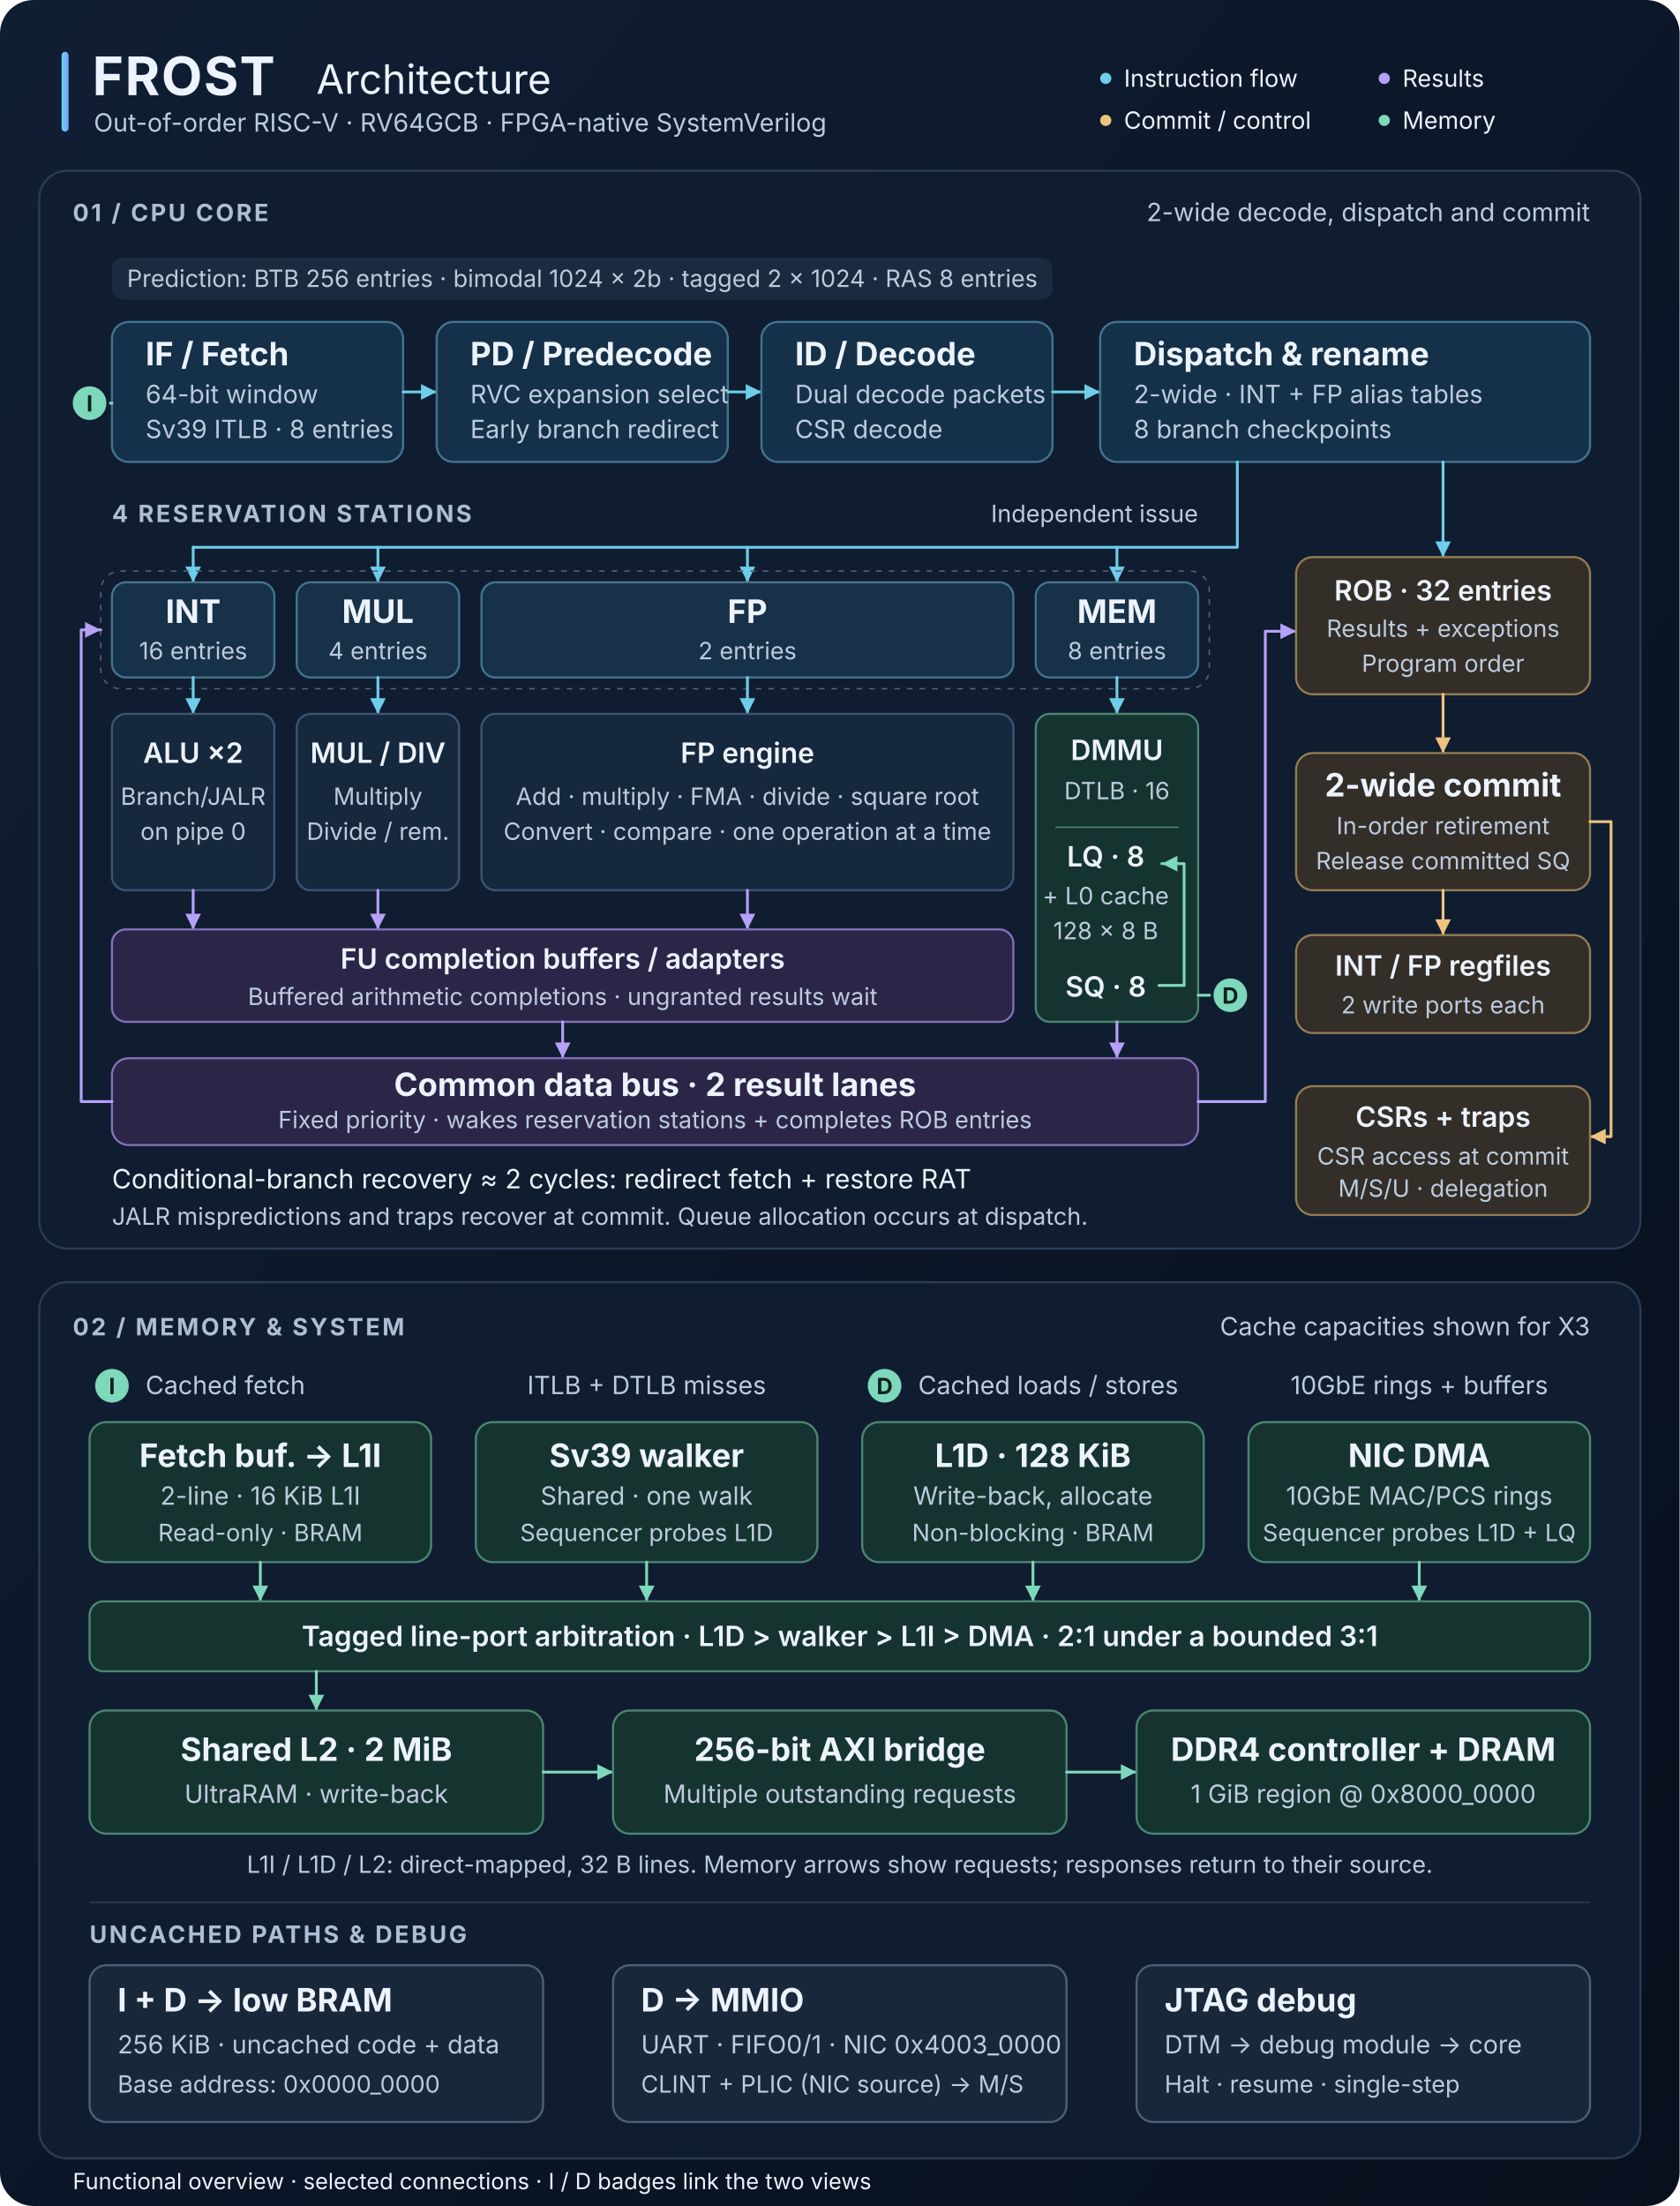
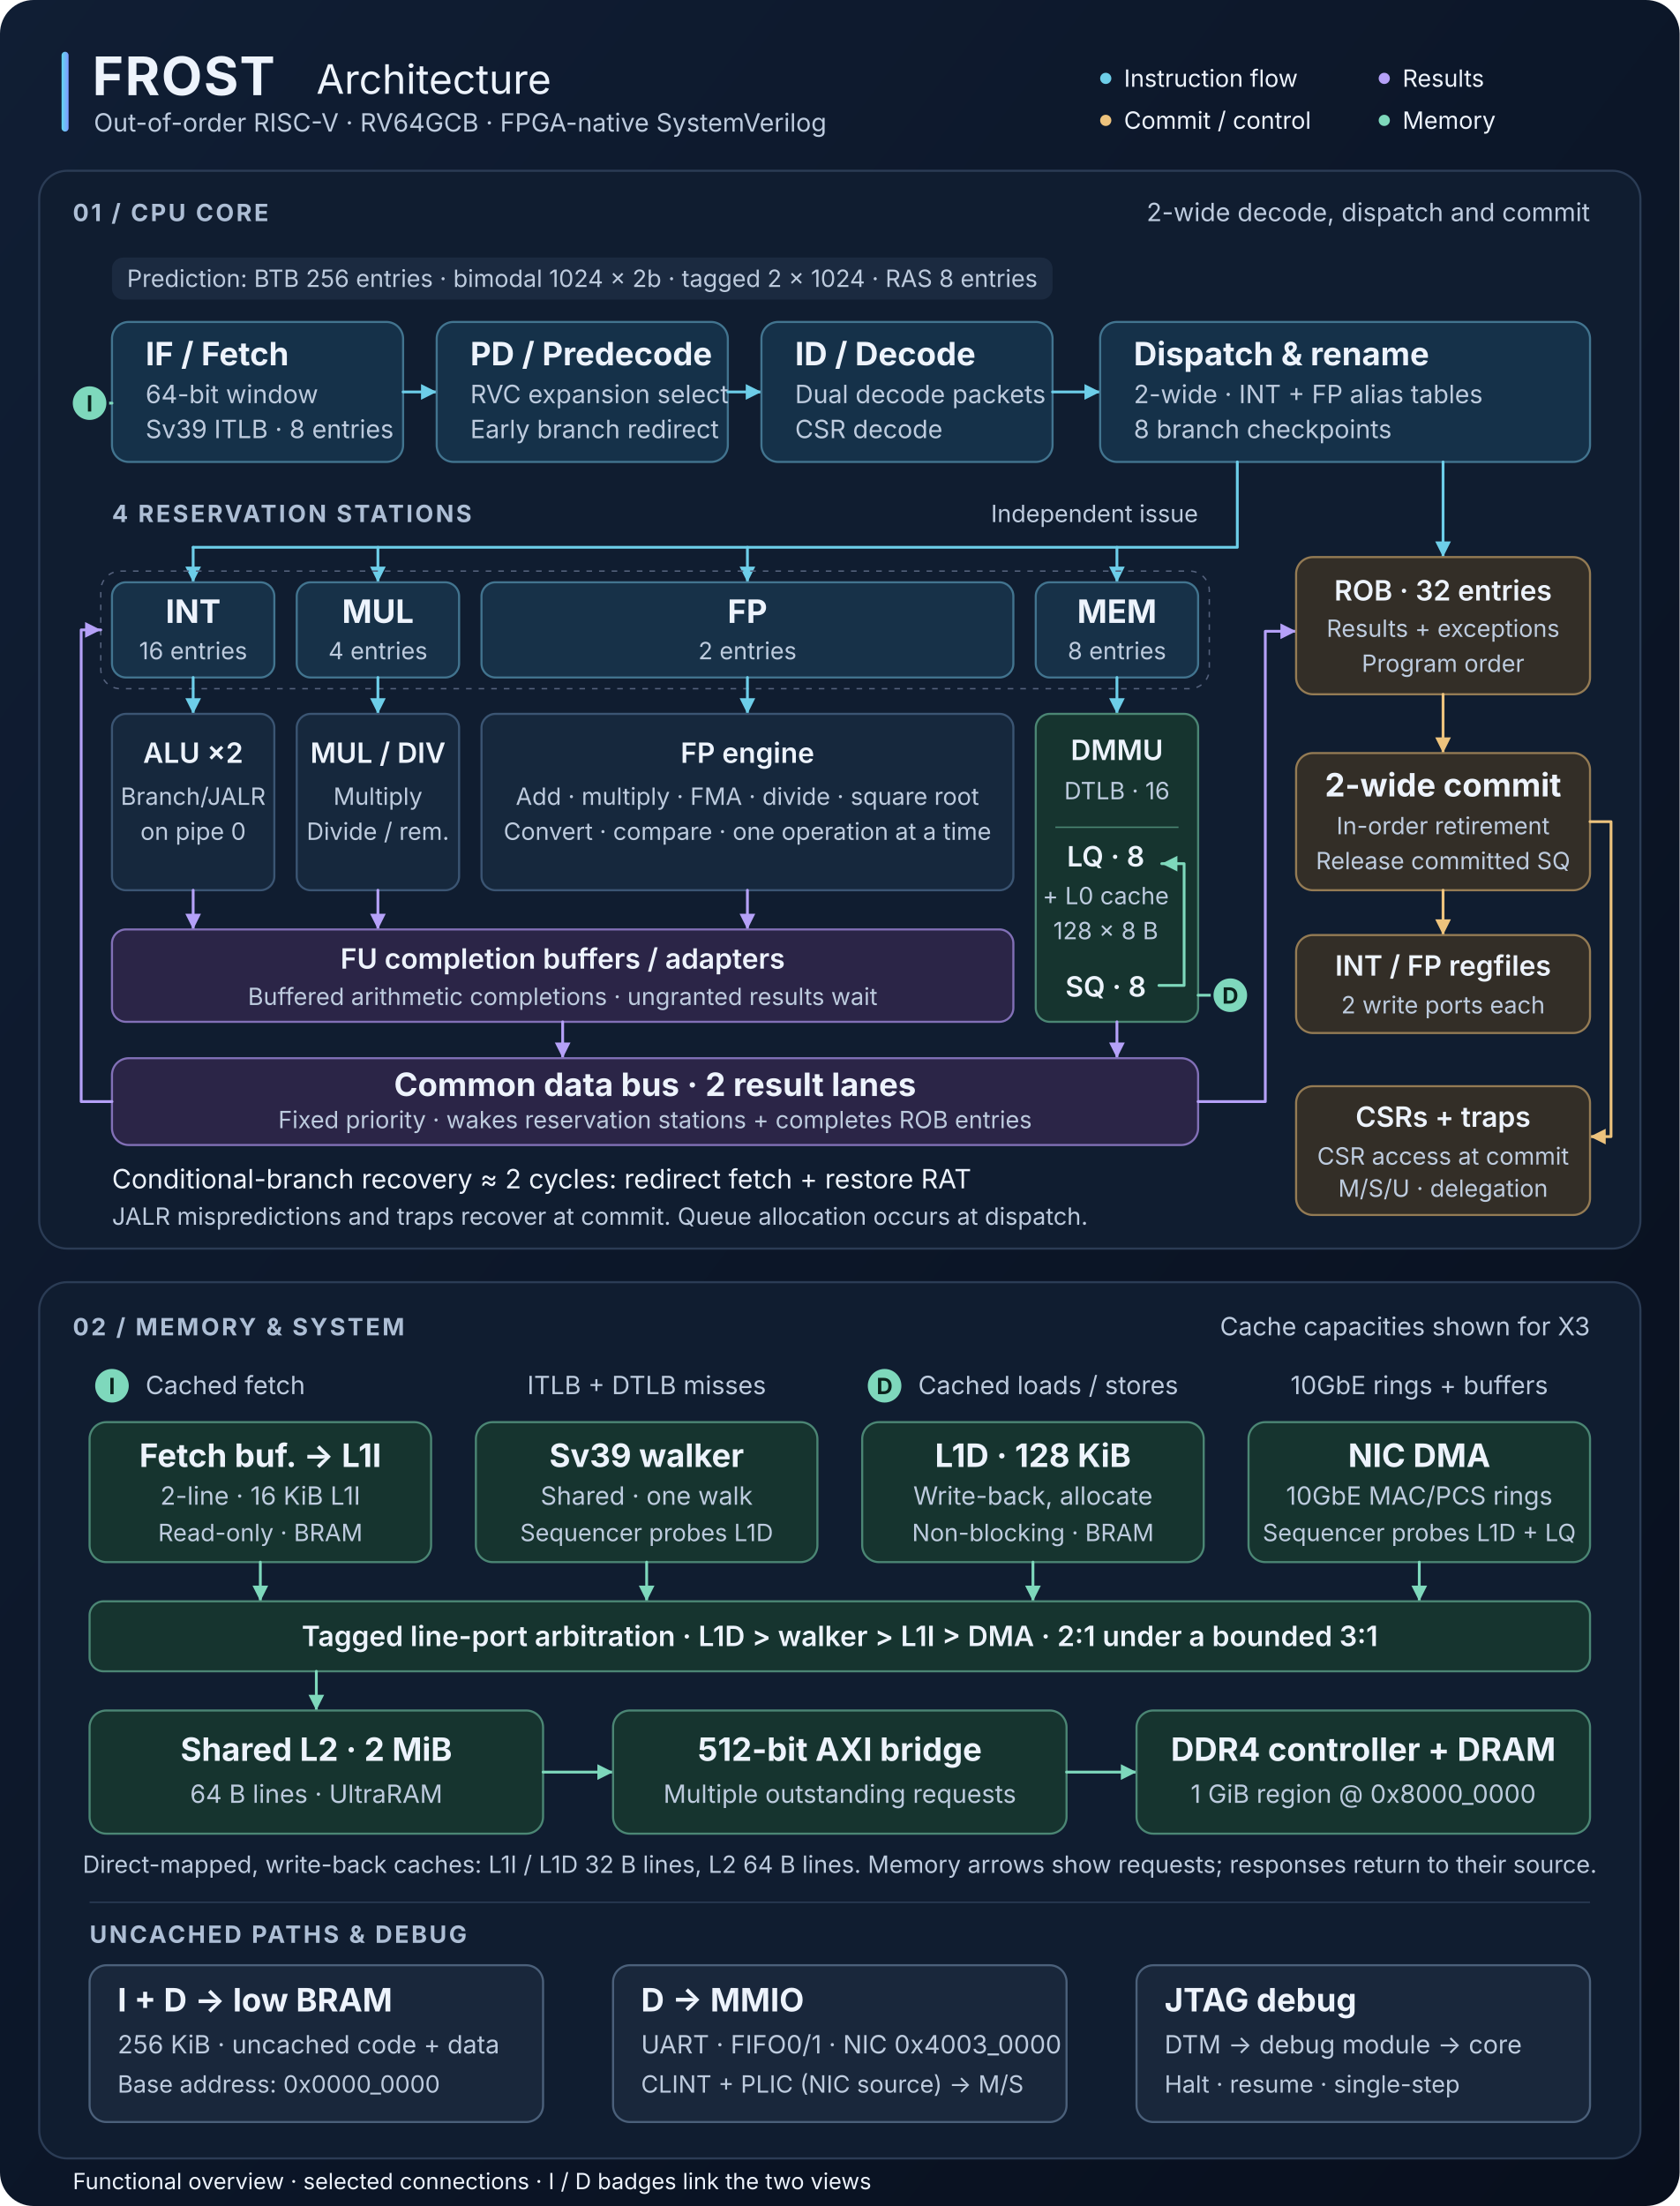
<svg xmlns="http://www.w3.org/2000/svg" width="1200" height="1576" viewBox="0 0 1200 1576" role="img" aria-labelledby="title desc">
  <defs>
    <linearGradient id="background" x2="1" y2="1">
      <stop stop-color="#101e34" />
      <stop offset="1" stop-color="#080f1d" />
    </linearGradient>
    <linearGradient id="header-accent">
      <stop stop-color="#62d8ef" />
      <stop offset="1" stop-color="#7f9cff" />
    </linearGradient>
    <marker id="flow-arrow" viewBox="0 0 10 10" refX="9" refY="5" markerWidth="7" markerHeight="7" orient="auto-start-reverse">
      <path d="M 1 1 L 9 5 L 1 9 Z" fill="#6dcee9" />
    </marker>
    <marker id="result-arrow" viewBox="0 0 10 10" refX="9" refY="5" markerWidth="7" markerHeight="7" orient="auto-start-reverse">
      <path d="M 1 1 L 9 5 L 1 9 Z" fill="#b5a1f8" />
    </marker>
    <marker id="commit-arrow" viewBox="0 0 10 10" refX="9" refY="5" markerWidth="7" markerHeight="7" orient="auto-start-reverse">
      <path d="M 1 1 L 9 5 L 1 9 Z" fill="#edc37d" />
    </marker>
    <marker id="memory-arrow" viewBox="0 0 10 10" refX="9" refY="5" markerWidth="7" markerHeight="7" orient="auto-start-reverse">
      <path d="M 1 1 L 9 5 L 1 9 Z" fill="#7ed8bc" />
    </marker>
    <style>
      text { font-family: -apple-system, BlinkMacSystemFont, "Segoe UI", sans-serif; fill: #edf3fc; }
      .heading { font-size: 23px; font-weight: 650; }
      .label { font-size: 20px; font-weight: 600; }
      .body { font-size: 18px; fill: #bdcbde; }
      .small { font-size: 17px; fill: #bdcbde; }
      .section { font-size: 17px; font-weight: 650; letter-spacing: 1.6px; fill: #adbed5; }
      .center { text-anchor: middle; }
      .panel { fill: #101d30; stroke: #2b3c55; stroke-width: 1.5; }
      .front { fill: #153149; stroke: #42748f; stroke-width: 1.5; }
      .station { fill: #173148; stroke: #42748f; stroke-width: 1.5; }
      .execution { fill: #16283d; stroke: #3b5573; stroke-width: 1.5; }
      .result { fill: #2b2547; stroke: #8270b7; stroke-width: 1.5; }
      .retire { fill: #332e27; stroke: #947b54; stroke-width: 1.5; }
      .memory { fill: #16342f; stroke: #4b8674; stroke-width: 1.5; }
      .system { fill: #19273b; stroke: #4b607a; stroke-width: 1.5; }
      .flow { fill: none; stroke: #6dcee9; stroke-width: 2; stroke-linejoin: round; stroke-linecap: round; }
      .broadcast { fill: none; stroke: #b5a1f8; stroke-width: 2; stroke-linejoin: round; stroke-linecap: round; }
      .commit { fill: none; stroke: #edc37d; stroke-width: 2; stroke-linejoin: round; stroke-linecap: round; }
      .memlink { fill: none; stroke: #7ed8bc; stroke-width: 2; stroke-linejoin: round; stroke-linecap: round; }
      .port { fill: #7ed8bc; stroke: #101d30; stroke-width: 2; }
      .port-text { font-size: 16px; font-weight: 750; fill: #0a221c; text-anchor: middle; }
    </style>
  </defs>
  <rect width="1200" height="1576" rx="24" fill="url(#background)" />
  <rect x="44" y="37" width="5" height="57" rx="2.5" fill="url(#header-accent)" />
  <text x="66" y="68" font-size="38" font-weight="750" letter-spacing="1">FROST</text>
  <text x="226" y="67" font-size="29" fill="#cbd8eb">Architecture</text>
  <text x="67" y="94" class="body">Out-of-order RISC-V · RV64GCB · FPGA-native SystemVerilog</text>
  <g class="small">
    <circle cx="790" cy="56" r="4" fill="#6dcee9" />
    <text x="803" y="62">Instruction flow</text>
    <circle cx="989" cy="56" r="4" fill="#b5a1f8" />
    <text x="1002" y="62">Results</text>
    <circle cx="790" cy="86" r="4" fill="#edc37d" />
    <text x="803" y="92">Commit / control</text>
    <circle cx="989" cy="86" r="4" fill="#7ed8bc" />
    <text x="1002" y="92">Memory</text>
  </g>
  <rect x="28" y="122" width="1144" height="770" rx="20" class="panel" />
  <text x="52" y="158" class="section">01 / CPU CORE</text>
  <text x="1136" y="158" class="body" text-anchor="end">2-wide decode, dispatch and commit</text>
  <rect x="80" y="184" width="672" height="30" rx="8" fill="#1b2a40" />
  <text x="416" y="205" class="small center">Prediction: BTB 256 entries · bimodal 1024 × 2b · tagged 2 × 1024 · RAS 8 entries</text>
  <g id="front-end">
    <rect x="80" y="230" width="208" height="100" rx="12" class="front" />
    <text x="104" y="261" class="heading">IF / Fetch</text>
    <text x="104" y="288" class="body">64-bit window</text>
    <text x="104" y="313" class="body">Sv39 ITLB · 8 entries</text>
    <path d="M 288 280 H 312" class="flow" marker-end="url(#flow-arrow)" />
    <rect x="312" y="230" width="208" height="100" rx="12" class="front" />
    <text x="336" y="261" class="heading">PD / Predecode</text>
    <text x="336" y="288" class="body">RVC expansion select</text>
    <text x="336" y="313" class="body">Early branch redirect</text>
    <path d="M 520 280 H 544" class="flow" marker-end="url(#flow-arrow)" />
    <rect x="544" y="230" width="208" height="100" rx="12" class="front" />
    <text x="568" y="261" class="heading">ID / Decode</text>
    <text x="568" y="288" class="body">Dual decode packets</text>
    <text x="568" y="313" class="body">CSR decode</text>
    <path d="M 752 280 H 786" class="flow" marker-end="url(#flow-arrow)" />
    <rect x="786" y="230" width="350" height="100" rx="12" class="front" />
    <text x="810" y="261" class="heading">Dispatch &amp; rename</text>
    <text x="810" y="288" class="body">2-wide · INT + FP alias tables</text>
    <text x="810" y="313" class="body">8 branch checkpoints</text>
    <path d="M 80 288 H 65" class="memlink" />
    <circle cx="64" cy="288" r="13" class="port" />
    <text x="64" y="294" class="port-text">I</text>
  </g>
  <text x="80" y="373" class="section">4 RESERVATION STATIONS</text>
  <text x="856" y="373" class="small" text-anchor="end">Independent issue</text>
  <path d="M 884 330 V 391 H 138" class="flow" />
  <path d="M 1031 330 V 398" class="flow" marker-end="url(#flow-arrow)" />
  <g class="flow" marker-end="url(#flow-arrow)">
    <path d="M 138 391 V 416" />
    <path d="M 270 391 V 416" />
    <path d="M 534 391 V 416" />
    <path d="M 798 391 V 416" />
  </g>
  <rect x="72" y="408" width="792" height="84" rx="14" fill="none" stroke="#54617c" stroke-dasharray="4 5" />
  <g id="reservation-stations" class="center">
    <rect x="80" y="416" width="116" height="68" rx="10" class="station" />
    <text x="138" y="445" class="heading">INT</text>
    <text x="138" y="471" class="small">16 entries</text>
    <rect x="212" y="416" width="116" height="68" rx="10" class="station" />
    <text x="270" y="445" class="heading">MUL</text>
    <text x="270" y="471" class="small">4 entries</text>
    <rect x="344" y="416" width="380" height="68" rx="10" class="station" />
    <text x="534" y="445" class="heading">FP</text>
    <text x="534" y="471" class="small">2 entries</text>
    <rect x="740" y="416" width="116" height="68" rx="10" class="station" />
    <text x="798" y="445" class="heading">MEM</text>
    <text x="798" y="471" class="small">8 entries</text>
  </g>
  <g class="flow" marker-end="url(#flow-arrow)">
    <path d="M 138 484 V 510" />
    <path d="M 270 484 V 510" />
    <path d="M 534 484 V 510" />
    <path d="M 798 484 V 510" />
  </g>
  <g id="execution" class="center">
    <rect x="80" y="510" width="116" height="126" rx="10" class="execution" />
    <text x="138" y="545" class="label">ALU ×2</text>
    <text x="138" y="575" class="small">Branch/JALR</text>
    <text x="138" y="600" class="small">on pipe 0</text>
    <rect x="212" y="510" width="116" height="126" rx="10" class="execution" />
    <text x="270" y="545" class="label">MUL / DIV</text>
    <text x="270" y="575" class="small">Multiply</text>
    <text x="270" y="600" class="small">Divide / rem.</text>
    <rect x="344" y="510" width="380" height="126" rx="10" class="execution" />
    <text x="534" y="545" class="label">FP engine</text>
    <text x="534" y="575" class="small">Add · multiply · FMA · divide · square root</text>
    <text x="534" y="600" class="small">Convert · compare · one operation at a time</text>
    <rect x="740" y="510" width="116" height="220" rx="10" class="memory" />
    <text x="798" y="543" class="label">DMMU</text>
    <text x="798" y="571" class="small">DTLB · 16</text>
    <path d="M 754 591 H 842" stroke="#4b8674" />
    <text x="790" y="619" class="label">LQ · 8</text>
    <text x="790" y="646" class="small">+ L0 cache</text>
    <text x="790" y="671" class="small">128 × 8 B</text>
    <text x="790" y="712" class="label">SQ · 8</text>
    <path d="M 828 704 H 846 V 617 H 830" class="memlink" marker-end="url(#memory-arrow)" />
  </g>
  <path d="M 856 711 H 879" class="memlink" />
  <circle cx="879" cy="711" r="13" class="port" />
  <text x="879" y="717" class="port-text">D</text>
  <g class="broadcast" marker-end="url(#result-arrow)">
    <path d="M 138 636 V 664" />
    <path d="M 270 636 V 664" />
    <path d="M 534 636 V 664" />
  </g>
  <rect x="80" y="664" width="644" height="66" rx="10" class="result" />
  <text x="402" y="692" class="label center">FU completion buffers / adapters</text>
  <text x="402" y="718" class="small center">Buffered arithmetic completions · ungranted results wait</text>
  <path d="M 402 730 V 756" class="broadcast" marker-end="url(#result-arrow)" />
  <path d="M 798 730 V 756" class="broadcast" marker-end="url(#result-arrow)" />
  <rect x="80" y="756" width="776" height="62" rx="12" class="result" />
  <text x="468" y="783" class="heading center">Common data bus · 2 result lanes</text>
  <text x="468" y="806" class="small center">Fixed priority · wakes reservation stations + completes ROB entries</text>
  <path d="M 80 787 H 58 V 450 H 72" class="broadcast" marker-end="url(#result-arrow)" />
  <path d="M 856 787 H 904 V 451 H 926" class="broadcast" marker-end="url(#result-arrow)" />
  <g id="retirement" class="center">
    <rect x="926" y="398" width="210" height="98" rx="12" class="retire" />
    <text x="1031" y="429" class="label">ROB · 32 entries</text>
    <text x="1031" y="455" class="small">Results + exceptions</text>
    <text x="1031" y="480" class="small">Program order</text>
    <path d="M 1031 496 V 538" class="commit" marker-end="url(#commit-arrow)" />
    <rect x="926" y="538" width="210" height="98" rx="12" class="retire" />
    <text x="1031" y="569" class="heading">2-wide commit</text>
    <text x="1031" y="596" class="small">In-order retirement</text>
    <text x="1031" y="621" class="small">Release committed SQ</text>
    <path d="M 1031 636 V 668" class="commit" marker-end="url(#commit-arrow)" />
    <rect x="926" y="668" width="210" height="70" rx="12" class="retire" />
    <text x="1031" y="697" class="label">INT / FP regfiles</text>
    <text x="1031" y="724" class="small">2 write ports each</text>
    <path d="M 1136 587 H 1151 V 812 H 1136" class="commit" marker-end="url(#commit-arrow)" />
    <rect x="926" y="776" width="210" height="92" rx="12" class="retire" />
    <text x="1031" y="805" class="label">CSRs + traps</text>
    <text x="1031" y="832" class="small">CSR access at commit</text>
    <text x="1031" y="855" class="small">M/S/U · delegation</text>
  </g>
  <text x="80" y="849" font-size="19" fill="#edc37d">Conditional-branch recovery ≈ 2 cycles: redirect fetch + restore RAT</text>
  <text x="80" y="875" class="small">JALR mispredictions and traps recover at commit. Queue allocation occurs at dispatch.</text>
  <rect x="28" y="916" width="1144" height="626" rx="20" class="panel" />
  <text x="52" y="954" class="section">02 / MEMORY &amp; SYSTEM</text>
  <text x="1136" y="954" class="body" text-anchor="end">Cache capacities shown for X3</text>
  <circle cx="80" cy="990" r="13" class="port" />
  <text x="80" y="996" class="port-text">I</text>
  <text x="104" y="996" class="body">Cached fetch</text>
  <text x="462" y="996" class="body center">ITLB + DTLB misses</text>
  <circle cx="632" cy="990" r="13" class="port" />
  <text x="632" y="996" class="port-text">D</text>
  <text x="656" y="996" class="body">Cached loads / stores</text>
  <text x="1014" y="996" class="body center">10GbE rings + buffers</text>
  <g id="l1-and-walker" class="center">
    <rect x="64" y="1016" width="244" height="100" rx="12" class="memory" />
    <text x="186" y="1048" class="heading">Fetch buf. → L1I</text>
    <text x="186" y="1075" class="body">2-line · 16 KiB L1I</text>
    <text x="186" y="1101" class="small">Read-only · BRAM</text>
    <rect x="340" y="1016" width="244" height="100" rx="12" class="memory" />
    <text x="462" y="1048" class="heading">Sv39 walker</text>
    <text x="462" y="1075" class="body">Shared · one walk</text>
    <text x="462" y="1101" class="small">Sequencer probes L1D</text>
    <rect x="616" y="1016" width="244" height="100" rx="12" class="memory" />
    <text x="738" y="1048" class="heading">L1D · 128 KiB</text>
    <text x="738" y="1075" class="body">Write-back, allocate</text>
    <text x="738" y="1101" class="small">Non-blocking · BRAM</text>
    <rect x="892" y="1016" width="244" height="100" rx="12" class="memory" />
    <text x="1014" y="1048" class="heading">NIC DMA</text>
    <text x="1014" y="1075" class="body">10GbE MAC/PCS rings</text>
    <text x="1014" y="1101" class="small">Sequencer probes L1D + LQ</text>
  </g>
  <g class="memlink" marker-end="url(#memory-arrow)">
    <path d="M 186 1116 V 1144" />
    <path d="M 462 1116 V 1144" />
    <path d="M 738 1116 V 1144" />
    <path d="M 1014 1116 V 1144" />
  </g>
  <rect x="64" y="1144" width="1072" height="50" rx="10" class="memory" />
  <text x="600" y="1176" class="label center">Tagged line-port arbitration · L1D &gt; walker &gt; L1I &gt; DMA · 2:1 under a bounded 3:1</text>
  <path d="M 226 1194 V 1222" class="memlink" marker-end="url(#memory-arrow)" />
  <g id="l2-and-ddr" class="center">
    <rect x="64" y="1222" width="324" height="88" rx="12" class="memory" />
    <text x="226" y="1258" class="heading">Shared L2 · 2 MiB</text>
-     <text x="226" y="1288" class="body">UltraRAM · write-back</text>
+     <text x="226" y="1288" class="body">64 B lines · UltraRAM</text>
    <path d="M 388 1266 H 438" class="memlink" marker-end="url(#memory-arrow)" />
    <rect x="438" y="1222" width="324" height="88" rx="12" class="memory" />
-     <text x="600" y="1258" class="heading">256-bit AXI bridge</text>
+     <text x="600" y="1258" class="heading">512-bit AXI bridge</text>
    <text x="600" y="1288" class="body">Multiple outstanding requests</text>
    <path d="M 762 1266 H 812" class="memlink" marker-end="url(#memory-arrow)" />
    <rect x="812" y="1222" width="324" height="88" rx="12" class="memory" />
    <text x="974" y="1258" class="heading">DDR4 controller + DRAM</text>
    <text x="974" y="1288" class="body">1 GiB region @ 0x8000_0000</text>
  </g>
-   <text x="600" y="1338" class="small center">L1I / L1D / L2: direct-mapped, 32 B lines. Memory arrows show requests; responses return to their source.</text>
+   <text x="600" y="1338" class="small center">Direct-mapped, write-back caches: L1I / L1D 32 B lines, L2 64 B lines. Memory arrows show requests; responses return to their source.</text>
  <path d="M 64 1359 H 1136" stroke="#2b3c55" />
  <text x="64" y="1388" class="section">UNCACHED PATHS &amp; DEBUG</text>
  <g id="system-services">
    <rect x="64" y="1404" width="324" height="112" rx="12" class="system" />
    <text x="84" y="1437" class="heading">I + D → low BRAM</text>
    <text x="84" y="1467" class="body">256 KiB · uncached code + data</text>
    <text x="84" y="1495" class="small">Base address: 0x0000_0000</text>
    <rect x="438" y="1404" width="324" height="112" rx="12" class="system" />
    <text x="458" y="1437" class="heading">D → MMIO</text>
    <text x="458" y="1467" class="body">UART · FIFO0/1 · NIC 0x4003_0000</text>
    <text x="458" y="1495" class="small">CLINT + PLIC (NIC source) → M/S</text>
    <rect x="812" y="1404" width="324" height="112" rx="12" class="system" />
    <text x="832" y="1437" class="heading">JTAG debug</text>
    <text x="832" y="1467" class="body">DTM → debug module → core</text>
    <text x="832" y="1495" class="small">Halt · resume · single-step</text>
  </g>
  <text x="52" y="1564" font-size="16" fill="#a9bad0">Functional overview · selected connections · I / D badges link the two views</text>
</svg>
